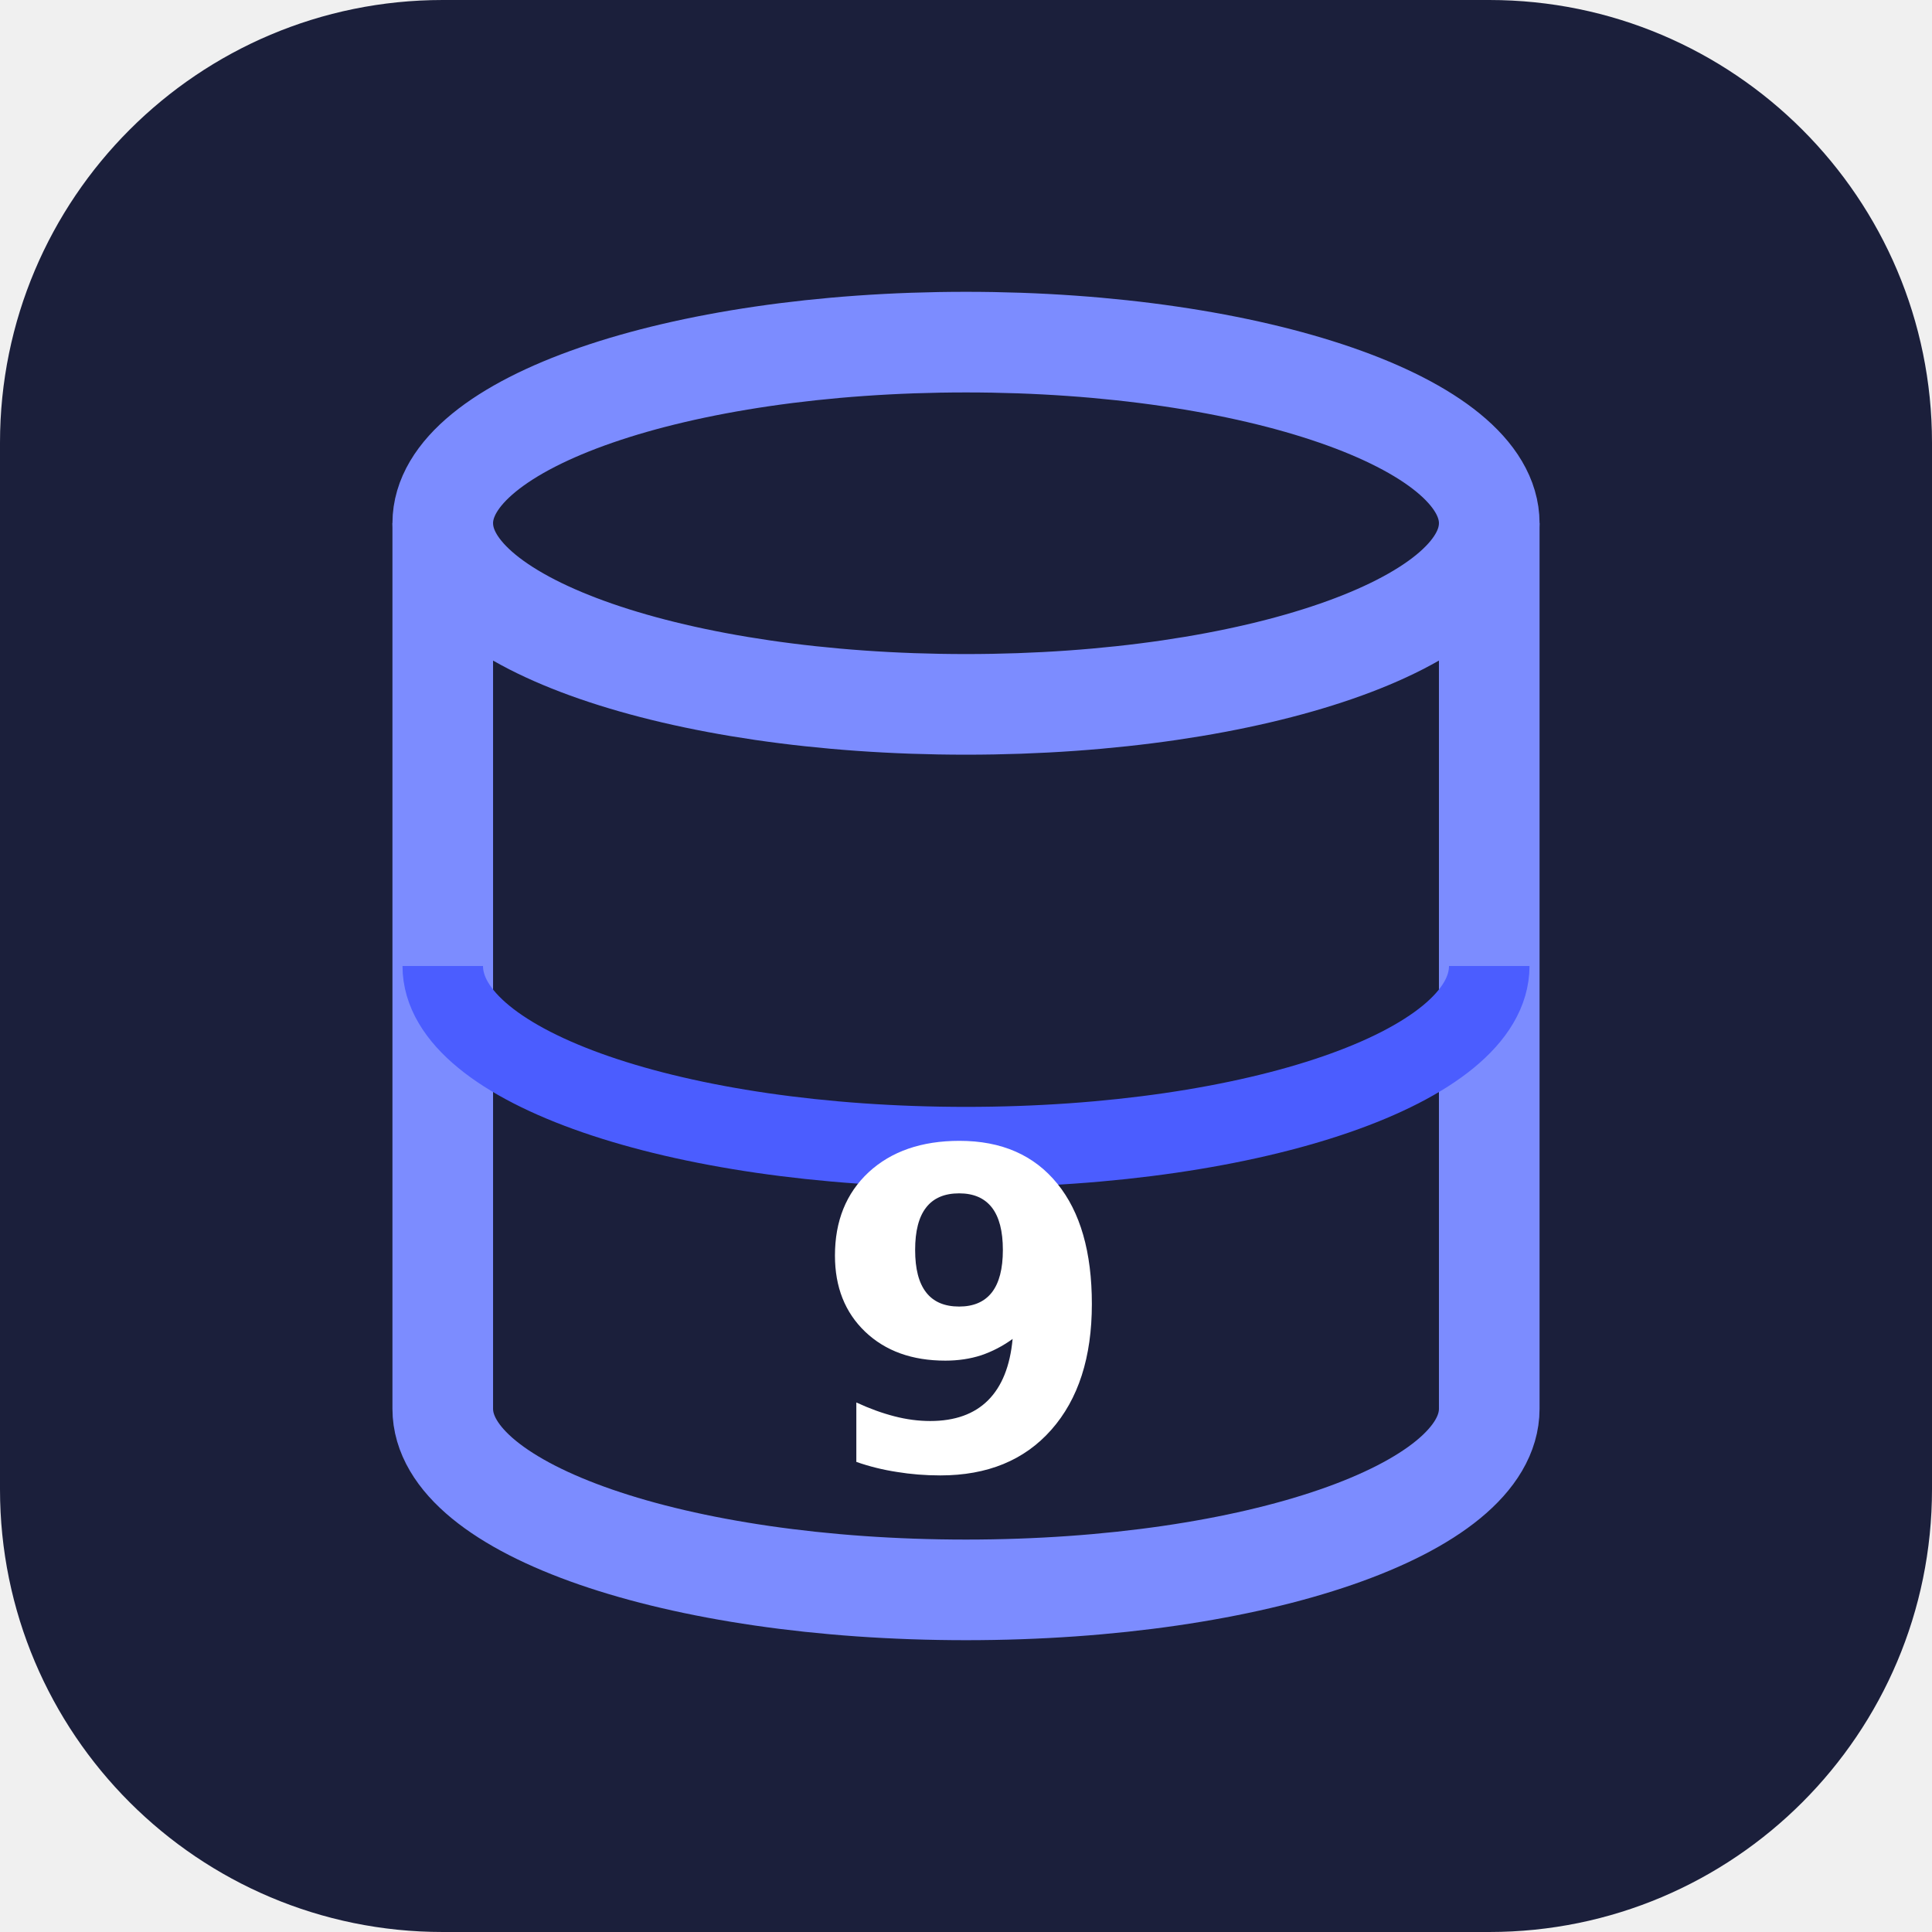
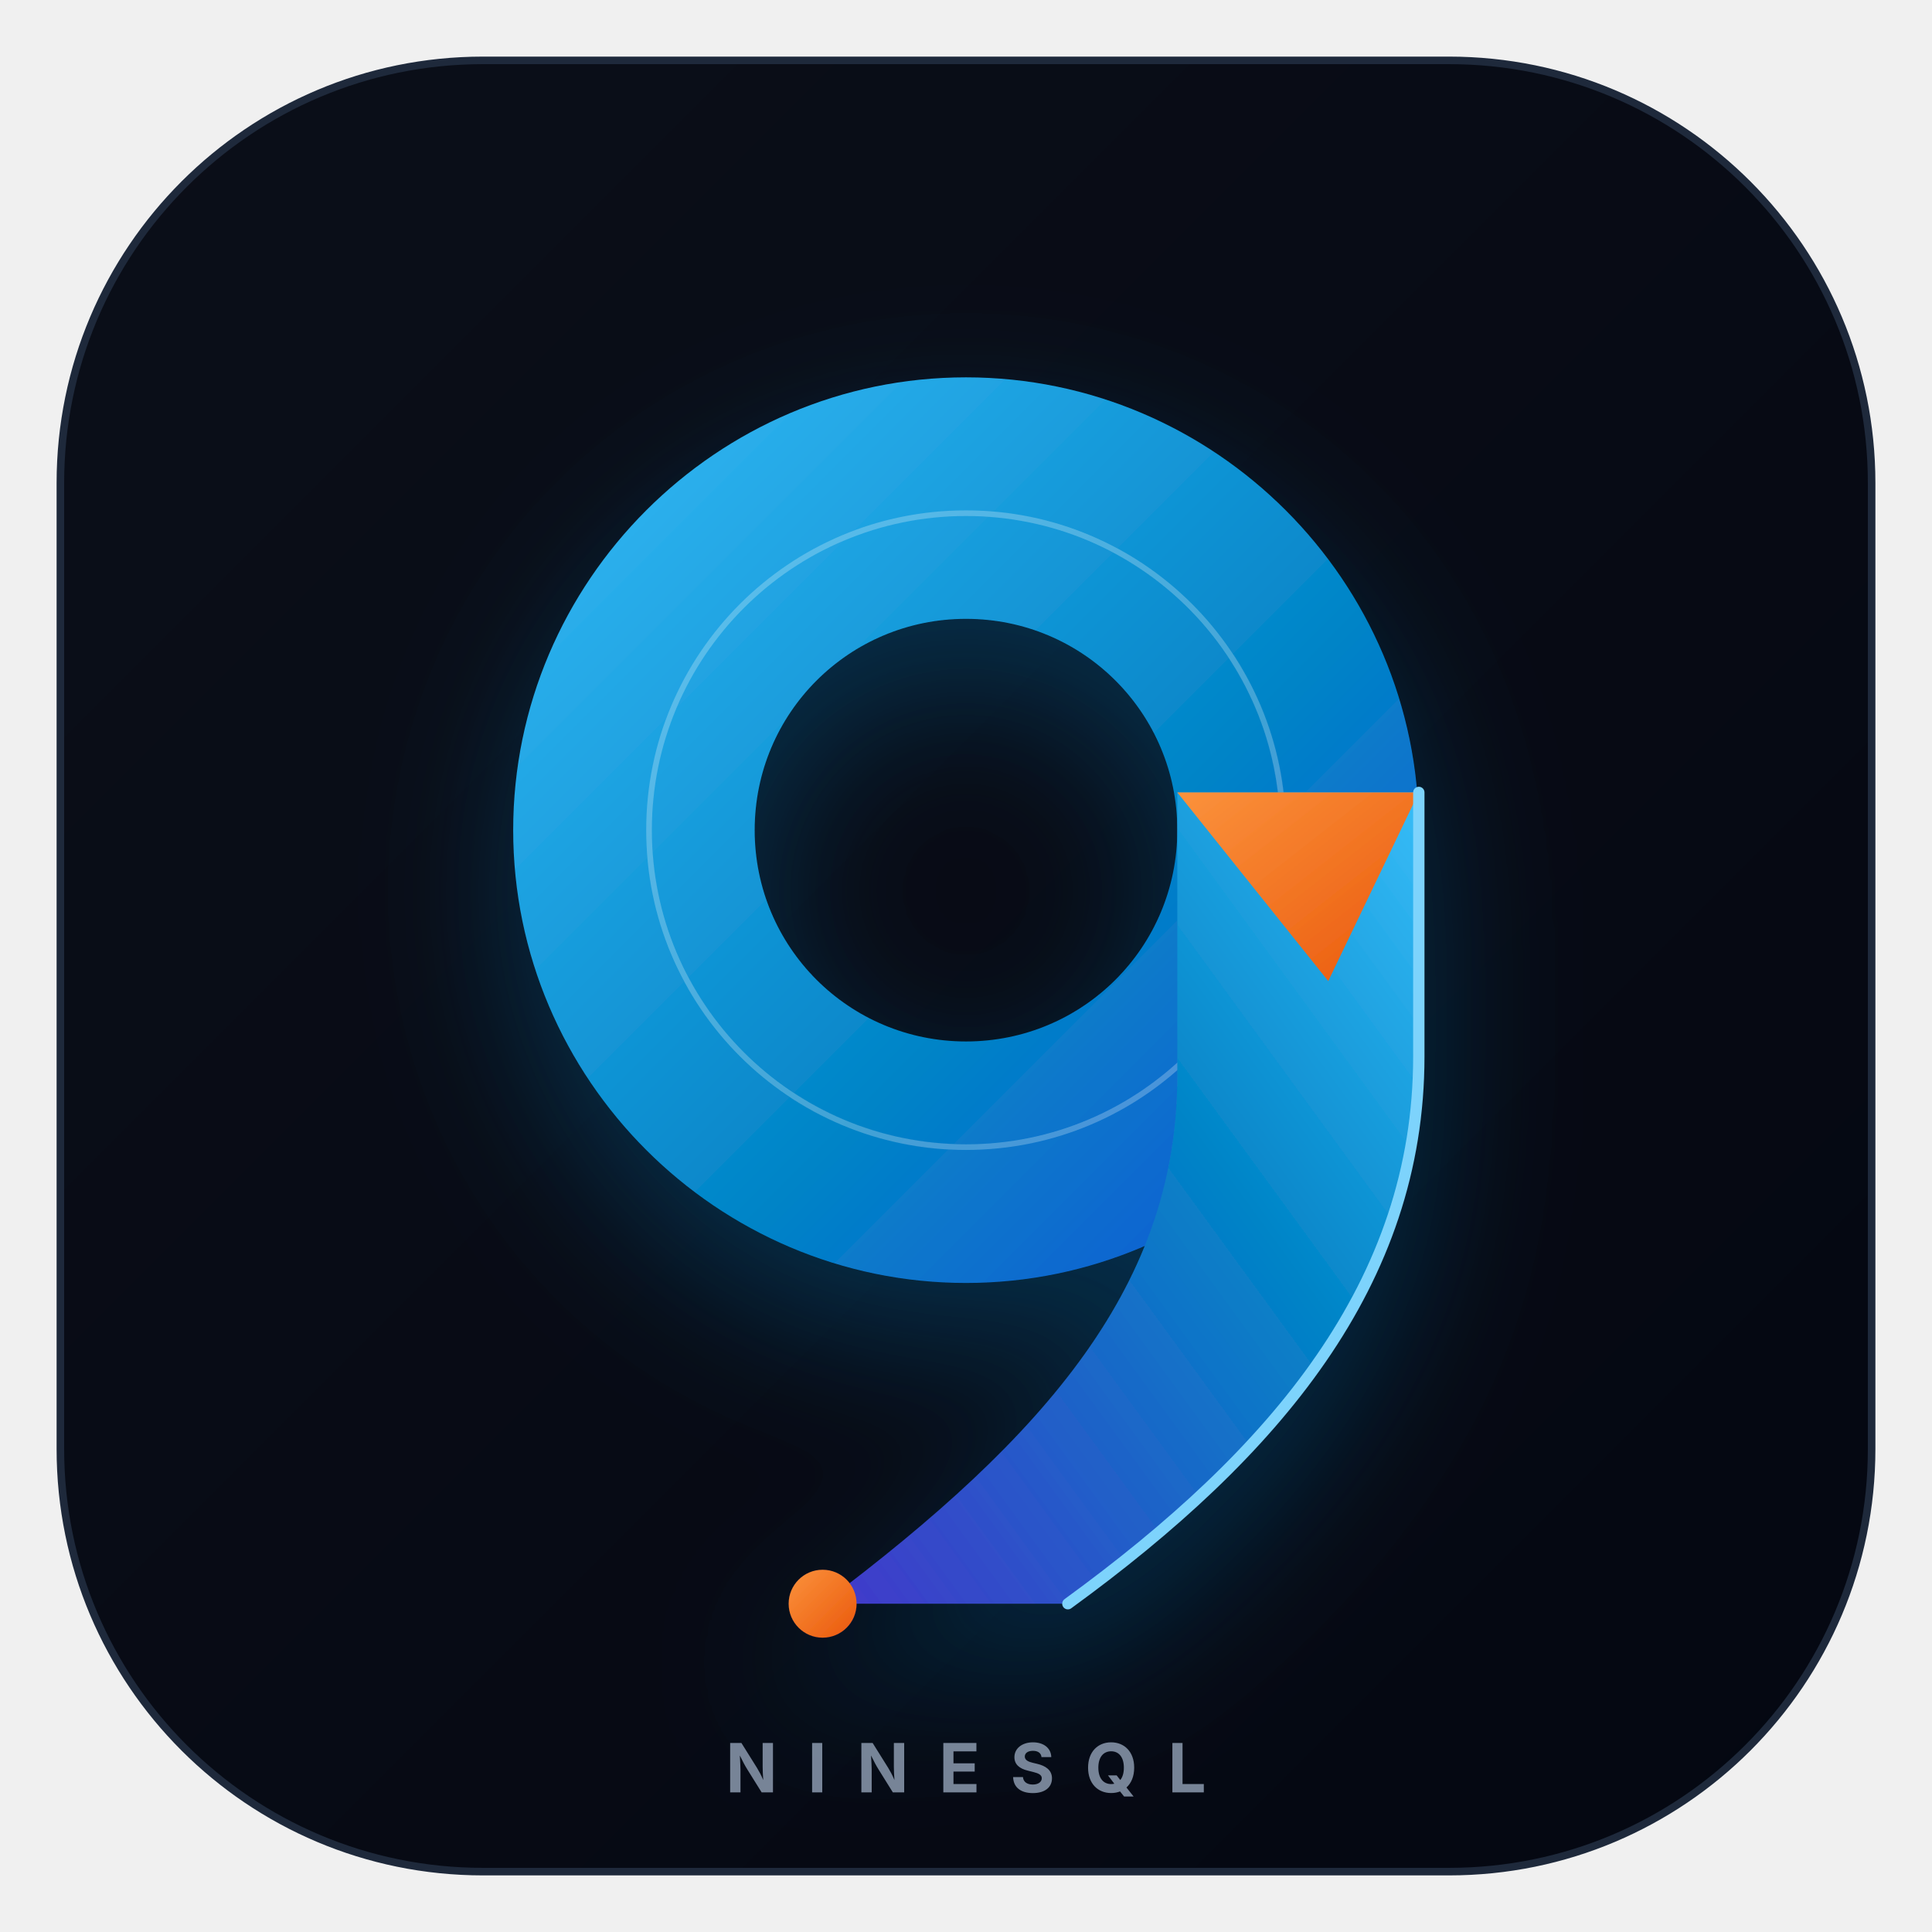
- <svg xmlns="http://www.w3.org/2000/svg" viewBox="0 0 96 96" role="img" aria-label="NineSQL">
-   <rect width="96" height="96" rx="22" fill="#1b1f3b" />
-   <ellipse cx="48" cy="26" rx="26" ry="9" fill="none" stroke="#7c8cff" stroke-width="5" />
-   <path d="M22 26v44c0 5 11.6 9 26 9s26-4 26-9V26" fill="none" stroke="#7c8cff" stroke-width="5" />
-   <path d="M22 48c0 5 11.6 9 26 9s26-4 26-9" fill="none" stroke="#4b5dff" stroke-width="4" />
-   <text x="48" y="73" text-anchor="middle" font-family="DejaVu Sans, Arial, sans-serif" font-size="22" font-weight="700" fill="#ffffff">9</text>
+ <svg xmlns="http://www.w3.org/2000/svg" viewBox="0 0 512 512" width="100%" height="100%">
+   <defs>
+     <linearGradient id="c1-bg" x1="0%" y1="0%" x2="100%" y2="100%">
+       <stop offset="0%" stop-color="#0B0F19" />
+       <stop offset="100%" stop-color="#040711" />
+     </linearGradient>
+     <linearGradient id="c1-loop" x1="0%" y1="0%" x2="100%" y2="100%">
+       <stop offset="0%" stop-color="#38BDF8" />
+       <stop offset="60%" stop-color="#0284C7" />
+       <stop offset="100%" stop-color="#1D4ED8" />
+     </linearGradient>
+     <linearGradient id="c1-blade" x1="100%" y1="0%" x2="0%" y2="100%">
+       <stop offset="0%" stop-color="#38BDF8" />
+       <stop offset="40%" stop-color="#0284C7" />
+       <stop offset="100%" stop-color="#4338CA" />
+     </linearGradient>
+     <linearGradient id="c1-rust" x1="0%" y1="0%" x2="100%" y2="100%">
+       <stop offset="0%" stop-color="#FB923C" />
+       <stop offset="100%" stop-color="#EA580C" />
+     </linearGradient>
+     <filter id="c1-glow" x="-20%" y="-20%" width="140%" height="140%">
+       <feDropShadow dx="0" dy="16" stdDeviation="20" flood-color="#0284C7" flood-opacity="0.3" />
+     </filter>
+   </defs>
+   <rect x="16" y="16" width="480" height="480" rx="112" fill="url(#c1-bg)" stroke="#1E293B" stroke-width="2" />
+   <g transform="translate(8, 0)" filter="url(#c1-glow)">
+     <path d="M 248 100 C 314 100 368 154 368 220 C 368 286 314 340 248 340 C 182 340 128 286 128 220 C 128 154 182 100 248 100 Z M 248 164 C 217 164 192 189 192 220 C 192 251 217 276 248 276 C 279 276 304 251 304 220 C 304 189 279 164 248 164 Z" fill="url(#c1-loop)" />
+     <circle cx="248" cy="220" r="84" fill="none" stroke="white" stroke-width="1.5" stroke-opacity="0.25" />
+     <path d="M 368 210 L 368 280 C 368 340 330 385 275 425 L 210 425 C 270 380 304 340 304 285 L 304 210 Z" fill="url(#c1-blade)" />
+     <path d="M 344 260 L 368 210 L 304 210 Z" fill="url(#c1-rust)" />
+     <circle cx="210" cy="425" r="9" fill="url(#c1-rust)" />
+     <path d="M 368 210 L 368 280 C 368 340 330 385 275 425" fill="none" stroke="#7DD3FC" stroke-width="3" stroke-linecap="round" />
+   </g>
+   <text x="256" y="475" text-anchor="middle" font-family="system-ui, -apple-system, sans-serif" font-size="18" font-weight="700" letter-spacing="8" fill="#94A3B8" opacity="0.8">NINESQL</text>
</svg>
